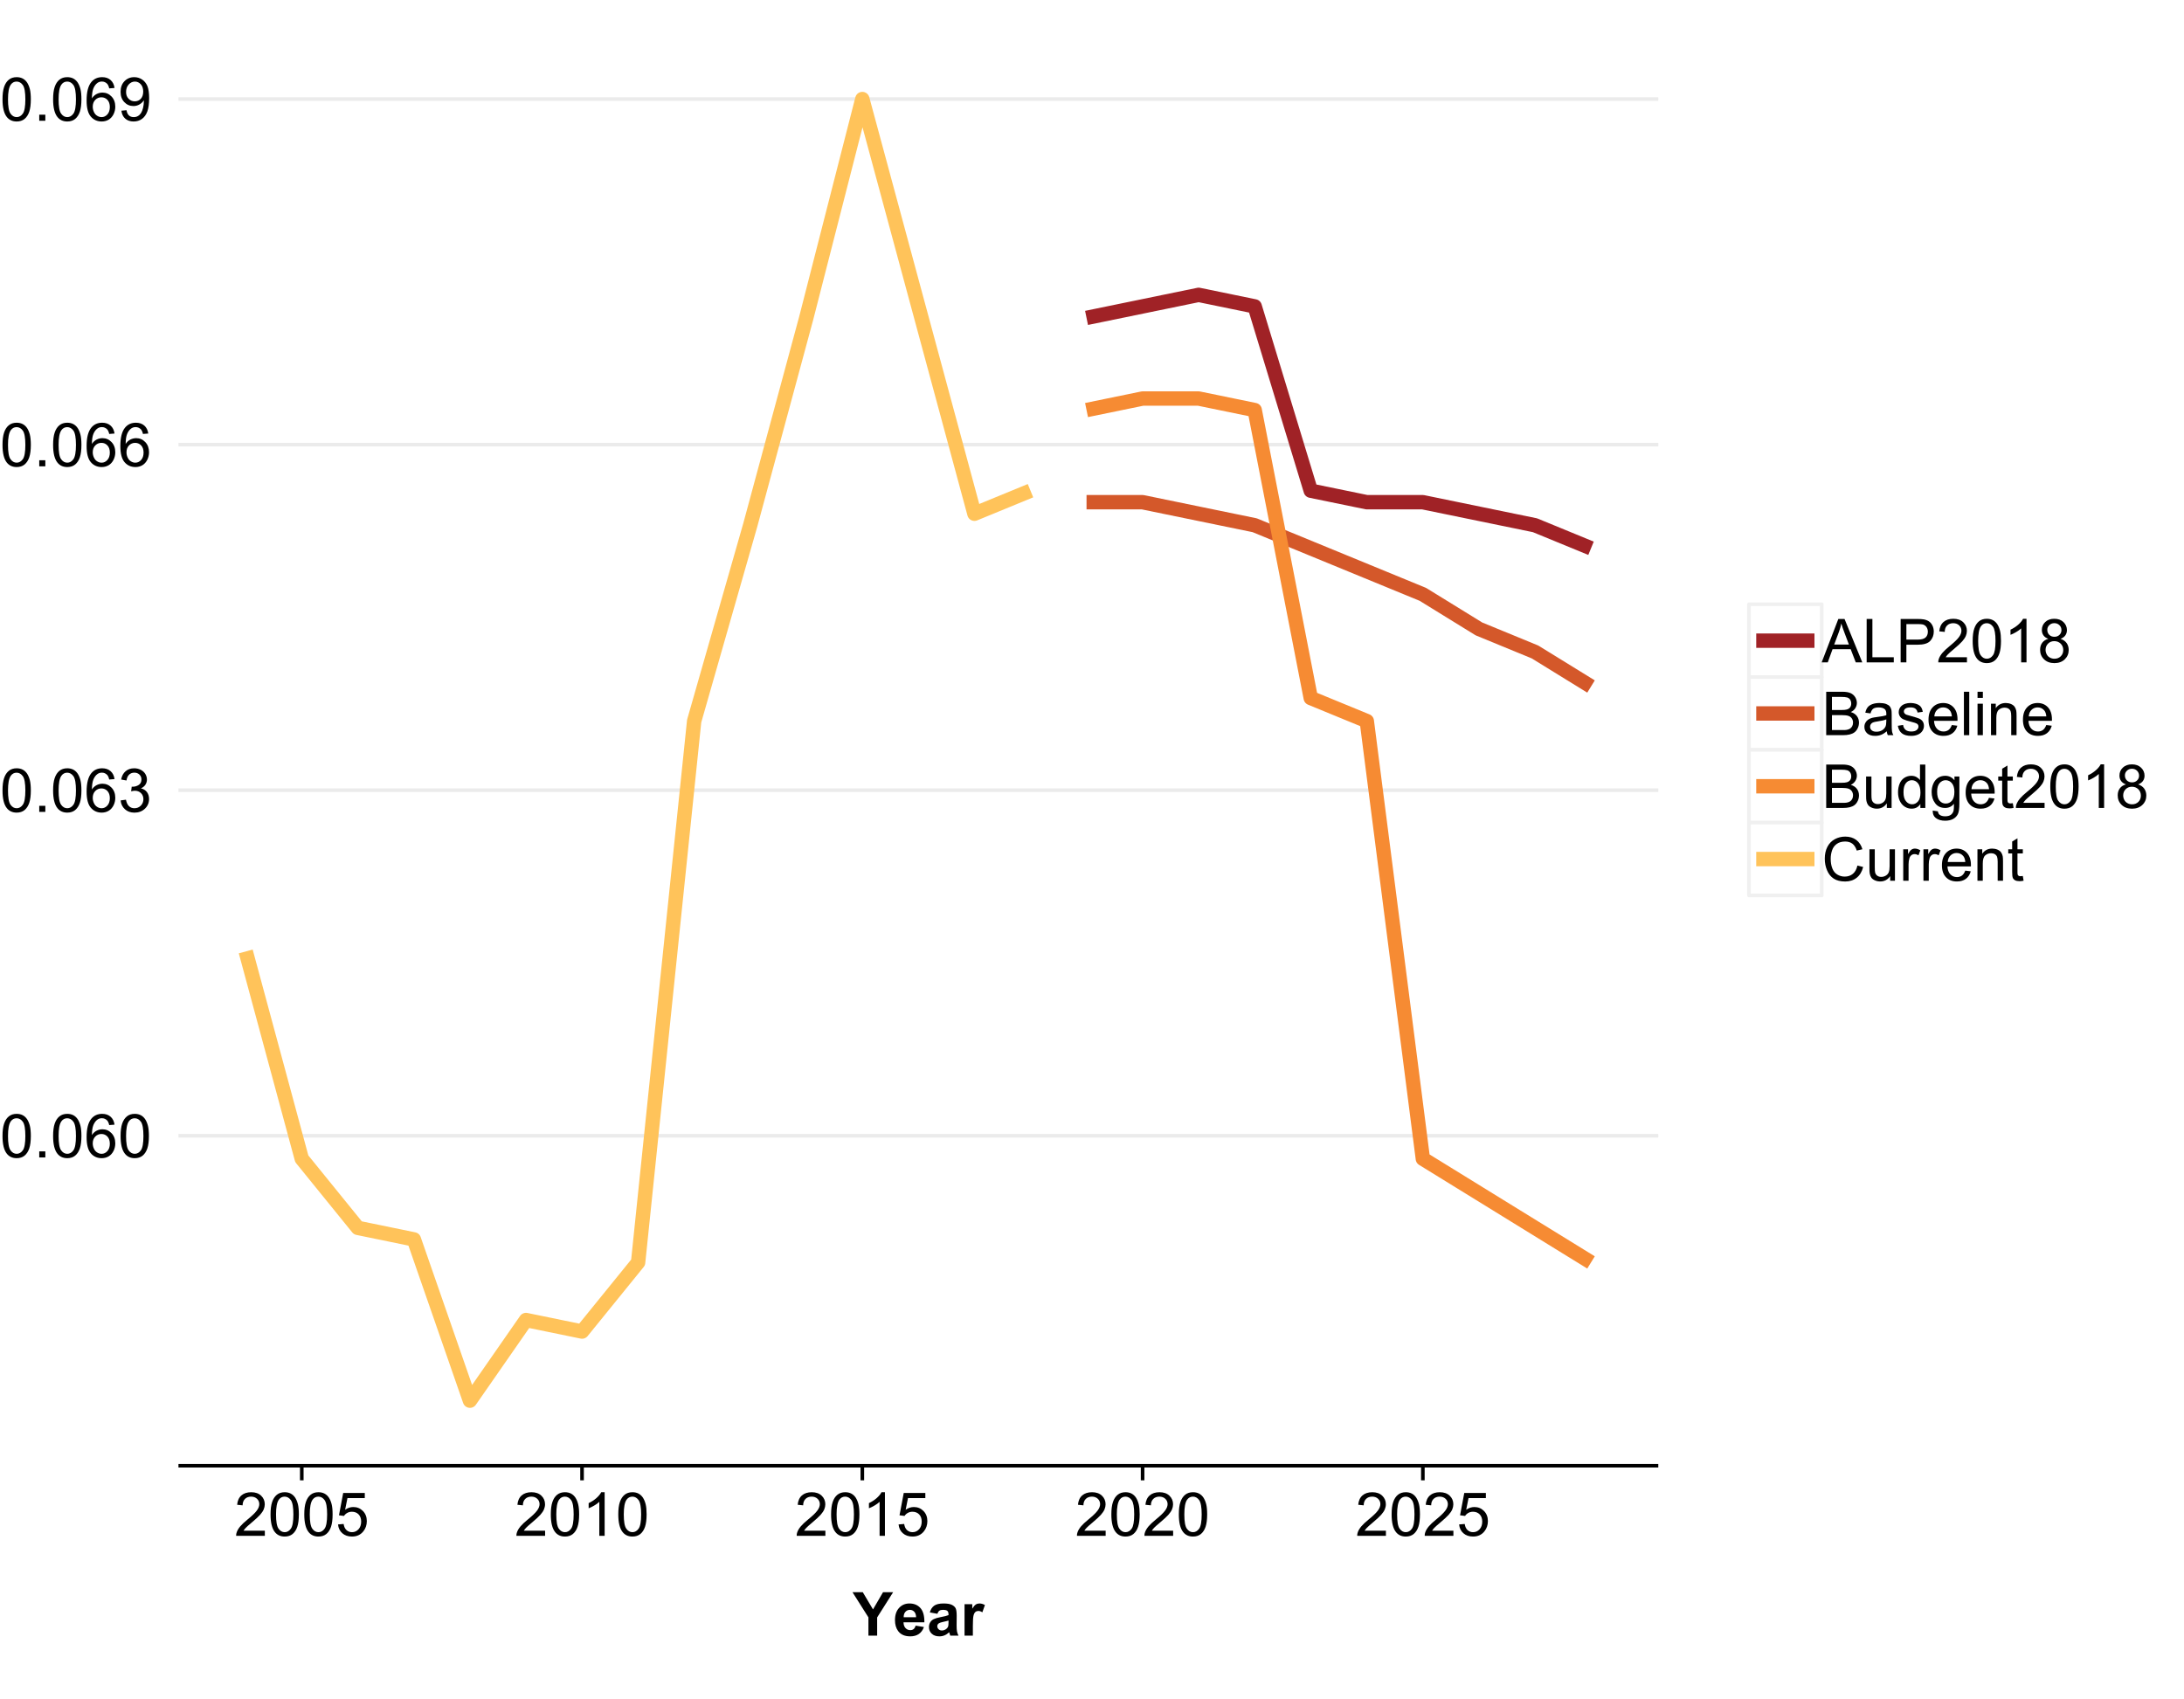
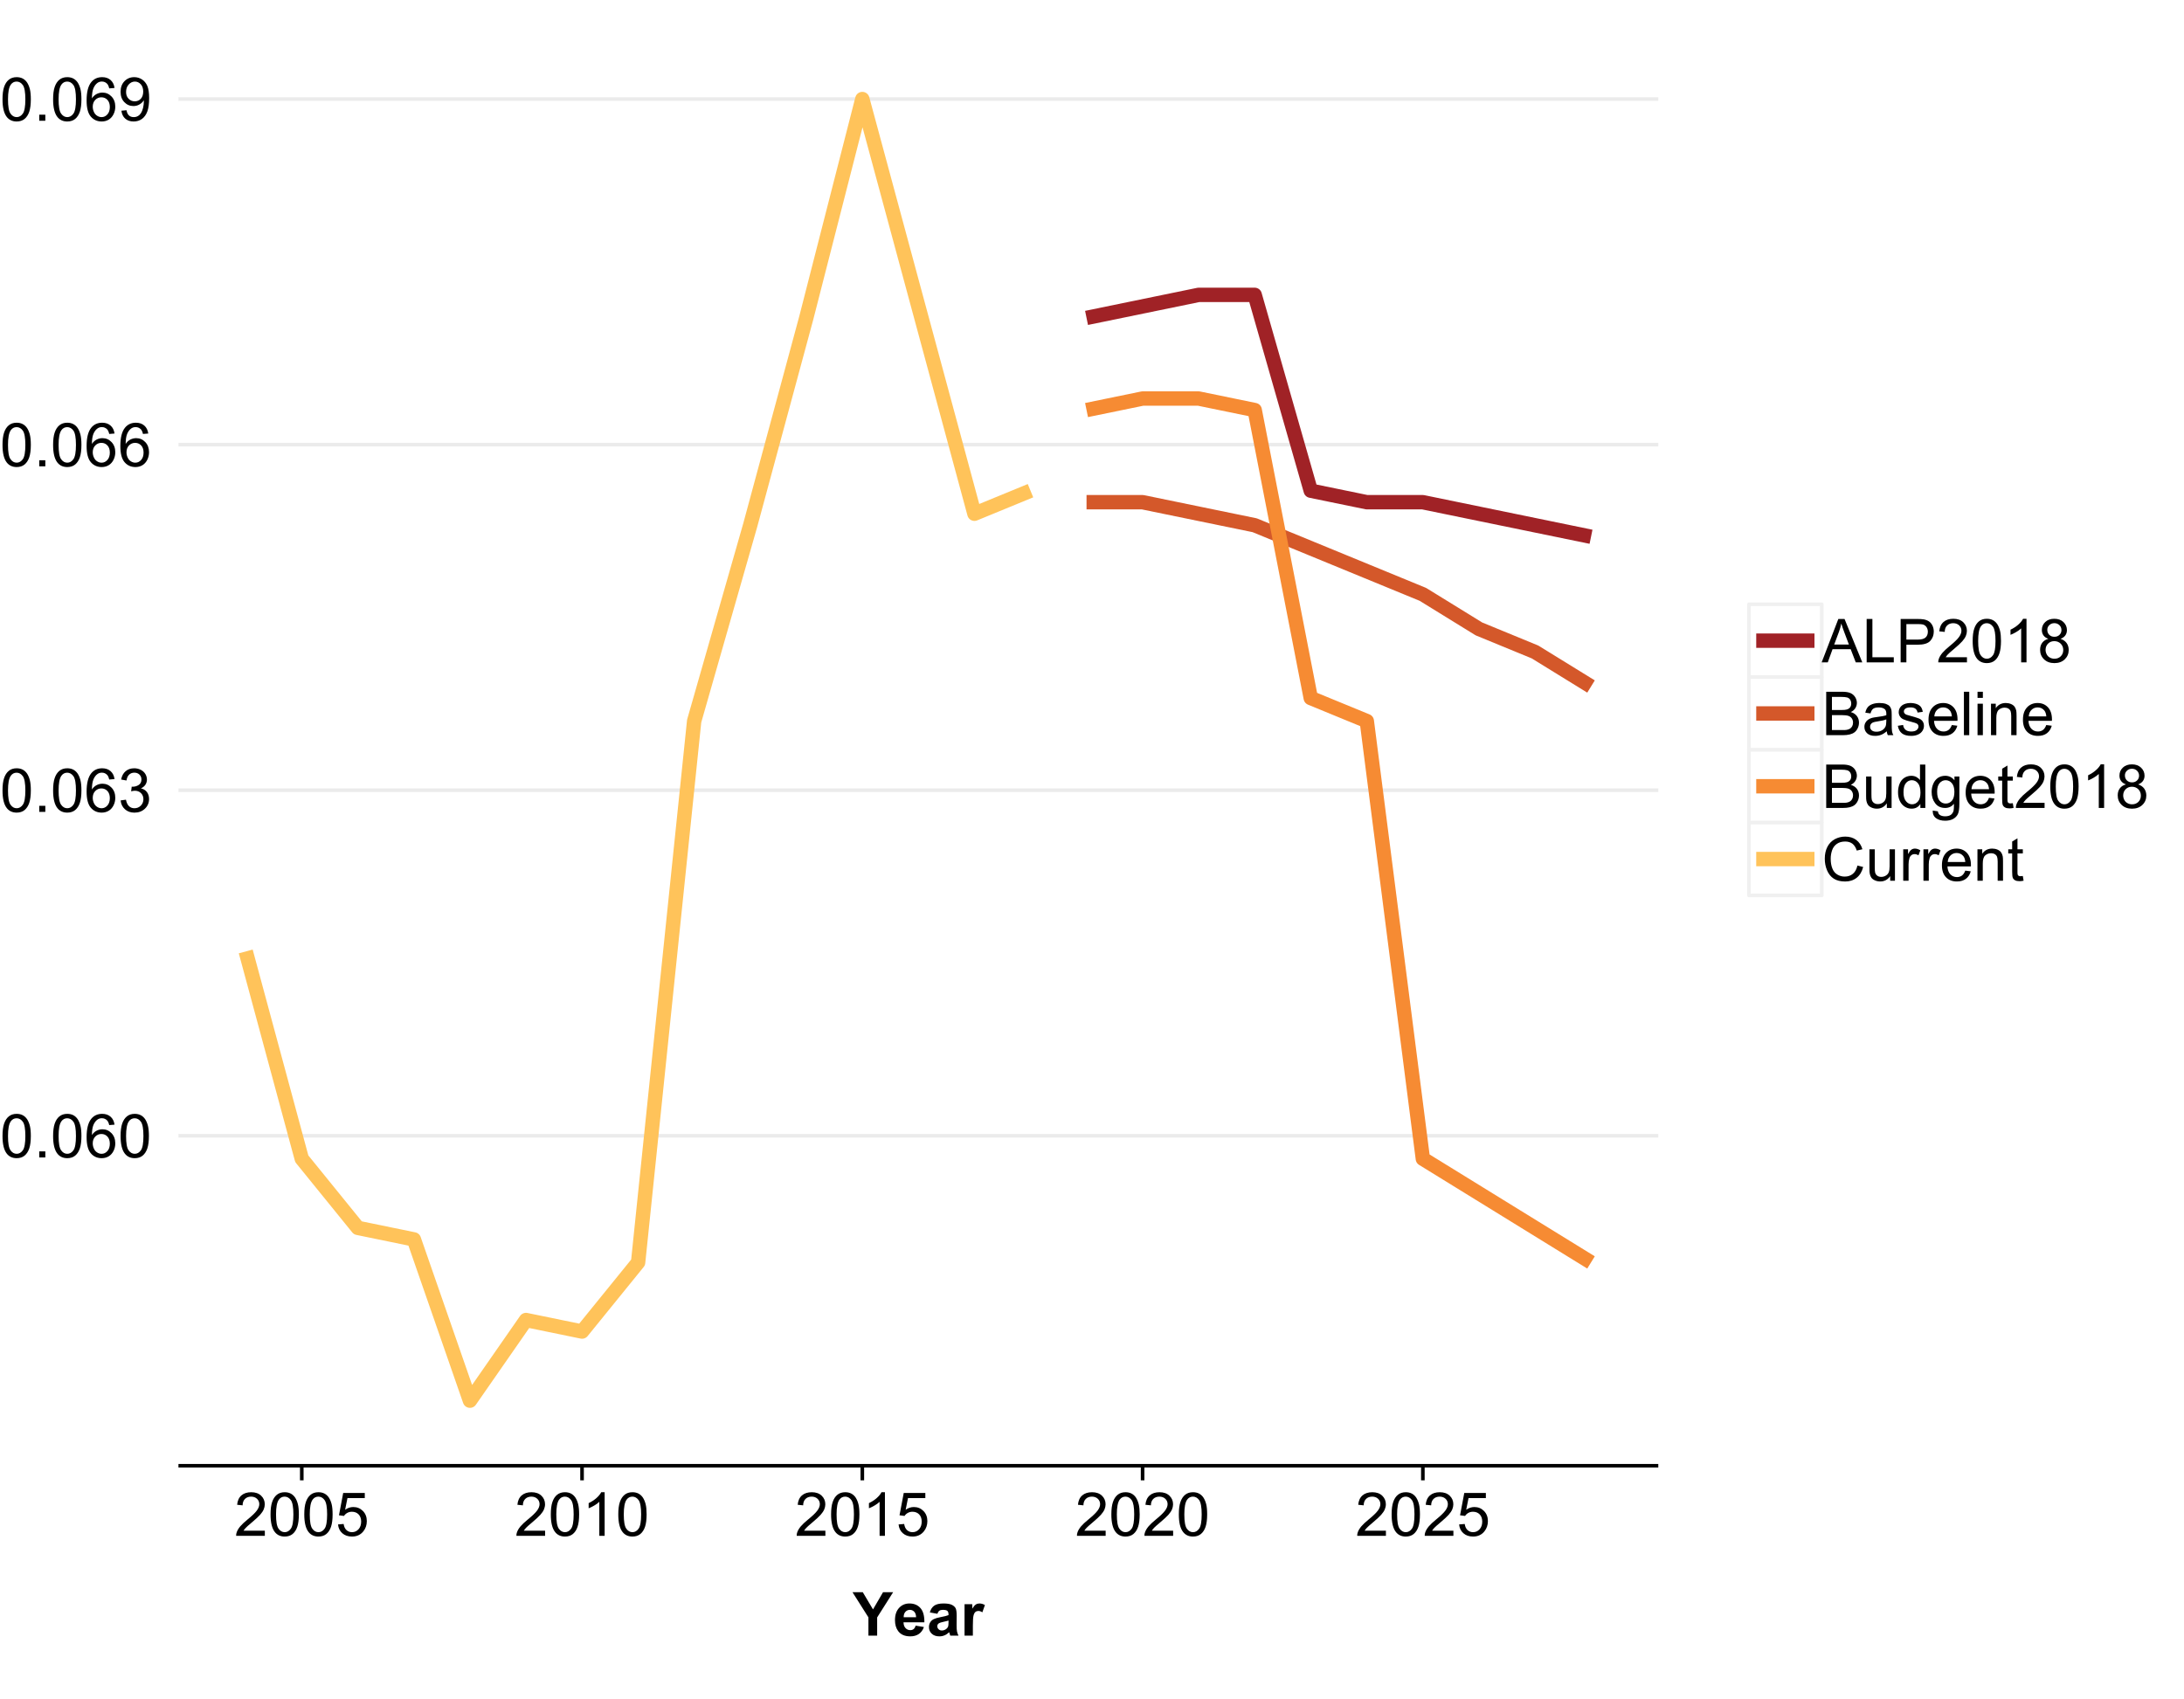
<svg xmlns="http://www.w3.org/2000/svg" xmlns:xlink="http://www.w3.org/1999/xlink" width="648pt" height="504pt" viewBox="0 0 648 504" version="1.1">
  <defs>
    <g>
      <symbol overflow="visible" id="glyph0-0">
        <path style="stroke:none;" d="M 2.25 0 L 2.25 -11.25 L 11.25 -11.25 L 11.25 0 Z M 2.531 -0.281 L 10.969 -0.281 L 10.969 -10.969 L 2.531 -10.969 Z M 2.531 -0.281 " />
      </symbol>
      <symbol overflow="visible" id="glyph0-1">
        <path style="stroke:none;" d="M 0.746 -6.355 C 0.742 -7.875 0.898 -9.102 1.215 -10.031 C 1.527 -10.961 1.996 -11.676 2.613 -12.18 C 3.23 -12.684 4.008 -12.938 4.949 -12.938 C 5.637 -12.938 6.242 -12.797 6.766 -12.52 C 7.285 -12.238 7.715 -11.836 8.059 -11.316 C 8.395 -10.789 8.664 -10.152 8.859 -9.398 C 9.051 -8.645 9.145 -7.629 9.148 -6.355 C 9.145 -4.84 8.992 -3.617 8.684 -2.691 C 8.371 -1.762 7.906 -1.047 7.289 -0.539 C 6.672 -0.035 5.891 0.215 4.949 0.219 C 3.703 0.215 2.727 -0.227 2.023 -1.117 C 1.168 -2.188 0.742 -3.934 0.746 -6.355 Z M 2.375 -6.355 C 2.371 -4.234 2.621 -2.824 3.117 -2.129 C 3.609 -1.426 4.219 -1.078 4.949 -1.082 C 5.672 -1.078 6.281 -1.43 6.781 -2.137 C 7.273 -2.836 7.523 -4.242 7.523 -6.355 C 7.523 -8.473 7.273 -9.883 6.781 -10.582 C 6.281 -11.277 5.664 -11.625 4.93 -11.629 C 4.199 -11.625 3.621 -11.316 3.191 -10.703 C 2.645 -9.918 2.371 -8.469 2.375 -6.355 Z M 2.375 -6.355 " />
      </symbol>
      <symbol overflow="visible" id="glyph0-2">
        <path style="stroke:none;" d="M 1.633 0 L 1.633 -1.801 L 3.438 -1.801 L 3.438 0 Z M 1.633 0 " />
      </symbol>
      <symbol overflow="visible" id="glyph0-3">
        <path style="stroke:none;" d="M 8.957 -9.73 L 7.383 -9.605 C 7.242 -10.223 7.043 -10.676 6.785 -10.961 C 6.355 -11.41 5.828 -11.637 5.203 -11.637 C 4.695 -11.637 4.25 -11.496 3.875 -11.215 C 3.375 -10.852 2.984 -10.32 2.695 -9.625 C 2.406 -8.926 2.258 -7.934 2.25 -6.645 C 2.629 -7.223 3.094 -7.652 3.645 -7.938 C 4.195 -8.215 4.773 -8.355 5.379 -8.359 C 6.434 -8.355 7.328 -7.969 8.07 -7.195 C 8.809 -6.418 9.18 -5.414 9.184 -4.184 C 9.18 -3.371 9.008 -2.617 8.66 -1.926 C 8.312 -1.23 7.832 -0.699 7.227 -0.332 C 6.613 0.035 5.922 0.215 5.148 0.219 C 3.828 0.215 2.754 -0.266 1.922 -1.234 C 1.09 -2.199 0.672 -3.797 0.676 -6.031 C 0.672 -8.516 1.133 -10.328 2.055 -11.461 C 2.855 -12.445 3.938 -12.938 5.301 -12.938 C 6.312 -12.938 7.141 -12.652 7.789 -12.086 C 8.434 -11.516 8.824 -10.73 8.957 -9.73 Z M 2.496 -4.176 C 2.496 -3.629 2.609 -3.105 2.844 -2.609 C 3.07 -2.109 3.395 -1.73 3.812 -1.473 C 4.227 -1.207 4.664 -1.078 5.125 -1.082 C 5.789 -1.078 6.363 -1.348 6.844 -1.891 C 7.324 -2.426 7.562 -3.156 7.566 -4.086 C 7.562 -4.973 7.328 -5.676 6.855 -6.191 C 6.379 -6.703 5.781 -6.961 5.062 -6.961 C 4.348 -6.961 3.738 -6.703 3.242 -6.191 C 2.742 -5.676 2.496 -5.004 2.496 -4.176 Z M 2.496 -4.176 " />
      </symbol>
      <symbol overflow="visible" id="glyph0-4">
        <path style="stroke:none;" d="M 0.758 -3.402 L 2.336 -3.613 C 2.516 -2.711 2.824 -2.062 3.266 -1.672 C 3.699 -1.273 4.23 -1.078 4.859 -1.082 C 5.602 -1.078 6.23 -1.336 6.746 -1.855 C 7.254 -2.367 7.512 -3.004 7.516 -3.77 C 7.512 -4.492 7.273 -5.094 6.801 -5.566 C 6.324 -6.035 5.723 -6.27 4.992 -6.273 C 4.691 -6.27 4.316 -6.211 3.875 -6.102 L 4.051 -7.488 C 4.152 -7.473 4.238 -7.465 4.305 -7.469 C 4.977 -7.465 5.582 -7.641 6.125 -7.996 C 6.66 -8.344 6.93 -8.887 6.934 -9.625 C 6.93 -10.199 6.734 -10.68 6.344 -11.062 C 5.949 -11.445 5.441 -11.637 4.824 -11.637 C 4.207 -11.637 3.695 -11.441 3.285 -11.055 C 2.875 -10.668 2.613 -10.09 2.496 -9.316 L 0.914 -9.598 C 1.105 -10.656 1.543 -11.477 2.23 -12.062 C 2.914 -12.645 3.766 -12.938 4.789 -12.938 C 5.488 -12.938 6.137 -12.785 6.73 -12.484 C 7.32 -12.18 7.773 -11.77 8.09 -11.25 C 8.402 -10.727 8.559 -10.172 8.562 -9.59 C 8.559 -9.031 8.41 -8.523 8.113 -8.066 C 7.812 -7.609 7.371 -7.246 6.785 -6.977 C 7.547 -6.801 8.137 -6.438 8.562 -5.883 C 8.98 -5.328 9.191 -4.633 9.195 -3.805 C 9.191 -2.676 8.781 -1.723 7.965 -0.945 C 7.141 -0.164 6.105 0.223 4.852 0.227 C 3.719 0.223 2.777 -0.109 2.035 -0.781 C 1.285 -1.453 0.859 -2.328 0.758 -3.402 Z M 0.758 -3.402 " />
      </symbol>
      <symbol overflow="visible" id="glyph0-5">
        <path style="stroke:none;" d="M 0.984 -2.98 L 2.504 -3.121 C 2.629 -2.402 2.875 -1.883 3.242 -1.562 C 3.602 -1.238 4.07 -1.078 4.641 -1.082 C 5.125 -1.078 5.551 -1.188 5.918 -1.414 C 6.285 -1.633 6.586 -1.934 6.82 -2.309 C 7.055 -2.68 7.25 -3.18 7.41 -3.816 C 7.566 -4.445 7.645 -5.09 7.648 -5.75 C 7.645 -5.812 7.641 -5.918 7.637 -6.062 C 7.316 -5.559 6.887 -5.148 6.34 -4.836 C 5.793 -4.52 5.199 -4.363 4.562 -4.367 C 3.492 -4.363 2.59 -4.75 1.852 -5.527 C 1.113 -6.297 0.742 -7.316 0.746 -8.586 C 0.742 -9.891 1.129 -10.945 1.902 -11.742 C 2.672 -12.539 3.637 -12.938 4.797 -12.938 C 5.633 -12.938 6.398 -12.711 7.098 -12.262 C 7.789 -11.809 8.316 -11.164 8.68 -10.332 C 9.035 -9.492 9.215 -8.285 9.219 -6.707 C 9.215 -5.055 9.039 -3.742 8.684 -2.77 C 8.324 -1.793 7.793 -1.051 7.09 -0.543 C 6.383 -0.035 5.555 0.215 4.605 0.219 C 3.598 0.215 2.773 -0.062 2.137 -0.621 C 1.496 -1.18 1.113 -1.965 0.984 -2.98 Z M 7.461 -8.664 C 7.457 -9.57 7.215 -10.293 6.734 -10.828 C 6.25 -11.359 5.672 -11.625 4.992 -11.629 C 4.289 -11.625 3.676 -11.336 3.156 -10.766 C 2.633 -10.188 2.371 -9.445 2.375 -8.535 C 2.371 -7.711 2.621 -7.043 3.117 -6.535 C 3.609 -6.02 4.219 -5.766 4.949 -5.766 C 5.68 -5.766 6.281 -6.02 6.754 -6.535 C 7.223 -7.043 7.457 -7.754 7.461 -8.664 Z M 7.461 -8.664 " />
      </symbol>
      <symbol overflow="visible" id="glyph0-6">
        <path style="stroke:none;" d="M 9.062 -1.52 L 9.062 0 L 0.547 0 C 0.531 -0.379 0.594 -0.742 0.73 -1.098 C 0.945 -1.676 1.293 -2.25 1.77 -2.812 C 2.246 -3.375 2.934 -4.023 3.84 -4.766 C 5.238 -5.906 6.188 -6.816 6.68 -7.492 C 7.172 -8.16 7.418 -8.793 7.418 -9.395 C 7.418 -10.02 7.191 -10.551 6.746 -10.98 C 6.293 -11.41 5.711 -11.625 4.992 -11.629 C 4.23 -11.625 3.621 -11.395 3.164 -10.941 C 2.703 -10.48 2.469 -9.848 2.469 -9.043 L 0.844 -9.211 C 0.953 -10.422 1.371 -11.344 2.102 -11.984 C 2.824 -12.617 3.801 -12.938 5.027 -12.938 C 6.262 -12.938 7.238 -12.594 7.961 -11.91 C 8.68 -11.223 9.039 -10.371 9.043 -9.359 C 9.039 -8.84 8.934 -8.336 8.727 -7.84 C 8.512 -7.34 8.164 -6.812 7.676 -6.266 C 7.188 -5.711 6.375 -4.957 5.238 -4 C 4.285 -3.199 3.676 -2.66 3.41 -2.379 C 3.141 -2.094 2.918 -1.805 2.742 -1.52 Z M 9.062 -1.52 " />
      </symbol>
      <symbol overflow="visible" id="glyph0-7">
        <path style="stroke:none;" d="M 0.746 -3.375 L 2.406 -3.516 C 2.527 -2.707 2.812 -2.098 3.266 -1.691 C 3.711 -1.281 4.254 -1.078 4.887 -1.082 C 5.648 -1.078 6.293 -1.363 6.82 -1.941 C 7.344 -2.512 7.605 -3.273 7.609 -4.227 C 7.605 -5.125 7.352 -5.84 6.848 -6.363 C 6.34 -6.883 5.676 -7.141 4.859 -7.145 C 4.344 -7.141 3.887 -7.027 3.48 -6.797 C 3.07 -6.566 2.746 -6.266 2.516 -5.898 L 1.027 -6.09 L 2.277 -12.711 L 8.684 -12.711 L 8.684 -11.195 L 3.543 -11.195 L 2.848 -7.734 C 3.621 -8.273 4.43 -8.543 5.281 -8.543 C 6.402 -8.543 7.352 -8.152 8.129 -7.371 C 8.898 -6.59 9.285 -5.586 9.289 -4.367 C 9.285 -3.195 8.945 -2.188 8.27 -1.344 C 7.441 -0.301 6.316 0.215 4.887 0.219 C 3.715 0.215 2.758 -0.109 2.016 -0.766 C 1.273 -1.418 0.848 -2.289 0.746 -3.375 Z M 0.746 -3.375 " />
      </symbol>
      <symbol overflow="visible" id="glyph0-8">
        <path style="stroke:none;" d="M 6.707 0 L 5.125 0 L 5.125 -10.082 C 4.742 -9.715 4.242 -9.352 3.625 -8.988 C 3.004 -8.625 2.449 -8.352 1.961 -8.172 L 1.961 -9.703 C 2.844 -10.117 3.617 -10.621 4.281 -11.215 C 4.941 -11.805 5.41 -12.379 5.688 -12.938 L 6.707 -12.938 Z M 6.707 0 " />
      </symbol>
      <symbol overflow="visible" id="glyph0-9">
        <path style="stroke:none;" d="M -0.027 0 L 4.922 -12.883 L 6.758 -12.883 L 12.031 0 L 10.09 0 L 8.586 -3.902 L 3.199 -3.902 L 1.785 0 Z M 3.691 -5.289 L 8.059 -5.289 L 6.715 -8.859 C 6.305 -9.941 6 -10.832 5.801 -11.531 C 5.637 -10.703 5.402 -9.883 5.105 -9.07 Z M 3.691 -5.289 " />
      </symbol>
      <symbol overflow="visible" id="glyph0-10">
        <path style="stroke:none;" d="M 1.32 0 L 1.32 -12.883 L 3.023 -12.883 L 3.023 -1.52 L 9.367 -1.52 L 9.367 0 Z M 1.32 0 " />
      </symbol>
      <symbol overflow="visible" id="glyph0-11">
        <path style="stroke:none;" d="M 1.391 0 L 1.391 -12.883 L 6.25 -12.883 C 7.102 -12.879 7.754 -12.84 8.211 -12.762 C 8.836 -12.652 9.367 -12.449 9.797 -12.156 C 10.227 -11.859 10.57 -11.445 10.832 -10.914 C 11.09 -10.379 11.219 -9.793 11.223 -9.156 C 11.219 -8.059 10.871 -7.133 10.176 -6.375 C 9.477 -5.617 8.219 -5.238 6.398 -5.238 L 3.094 -5.238 L 3.094 0 Z M 3.094 -6.758 L 6.426 -6.758 C 7.523 -6.754 8.305 -6.961 8.77 -7.371 C 9.23 -7.781 9.461 -8.359 9.465 -9.105 C 9.461 -9.645 9.324 -10.105 9.055 -10.488 C 8.781 -10.871 8.426 -11.125 7.98 -11.25 C 7.691 -11.324 7.16 -11.359 6.391 -11.363 L 3.094 -11.363 Z M 3.094 -6.758 " />
      </symbol>
      <symbol overflow="visible" id="glyph0-12">
        <path style="stroke:none;" d="M 3.18 -6.988 C 2.52 -7.227 2.035 -7.57 1.723 -8.016 C 1.406 -8.461 1.246 -8.992 1.25 -9.617 C 1.246 -10.551 1.582 -11.34 2.258 -11.98 C 2.93 -12.617 3.828 -12.938 4.949 -12.938 C 6.07 -12.938 6.977 -12.609 7.664 -11.957 C 8.348 -11.301 8.688 -10.504 8.691 -9.57 C 8.688 -8.969 8.531 -8.449 8.219 -8.012 C 7.902 -7.566 7.426 -7.227 6.793 -6.988 C 7.582 -6.727 8.184 -6.309 8.598 -5.738 C 9.008 -5.16 9.215 -4.477 9.219 -3.684 C 9.215 -2.578 8.828 -1.652 8.051 -0.906 C 7.27 -0.156 6.242 0.215 4.977 0.219 C 3.699 0.215 2.676 -0.156 1.898 -0.91 C 1.117 -1.66 0.727 -2.602 0.73 -3.727 C 0.727 -4.562 0.938 -5.262 1.367 -5.832 C 1.789 -6.395 2.395 -6.781 3.18 -6.988 Z M 2.867 -9.668 C 2.863 -9.059 3.059 -8.559 3.453 -8.172 C 3.844 -7.785 4.355 -7.594 4.984 -7.594 C 5.59 -7.594 6.09 -7.785 6.48 -8.168 C 6.871 -8.551 7.066 -9.02 7.066 -9.578 C 7.066 -10.156 6.863 -10.645 6.465 -11.043 C 6.059 -11.438 5.559 -11.637 4.965 -11.637 C 4.359 -11.637 3.859 -11.441 3.465 -11.055 C 3.062 -10.668 2.863 -10.207 2.867 -9.668 Z M 2.355 -3.719 C 2.355 -3.262 2.461 -2.824 2.676 -2.406 C 2.887 -1.98 3.203 -1.652 3.629 -1.426 C 4.047 -1.191 4.504 -1.078 4.992 -1.082 C 5.746 -1.078 6.367 -1.32 6.863 -1.809 C 7.352 -2.293 7.598 -2.91 7.602 -3.664 C 7.598 -4.422 7.344 -5.055 6.84 -5.555 C 6.332 -6.051 5.699 -6.297 4.938 -6.301 C 4.191 -6.297 3.574 -6.051 3.09 -5.562 C 2.598 -5.066 2.355 -4.453 2.355 -3.719 Z M 2.355 -3.719 " />
      </symbol>
      <symbol overflow="visible" id="glyph0-13">
        <path style="stroke:none;" d="M 1.32 0 L 1.32 -12.883 L 6.152 -12.883 C 7.137 -12.879 7.926 -12.75 8.52 -12.492 C 9.113 -12.23 9.578 -11.828 9.918 -11.289 C 10.25 -10.746 10.418 -10.18 10.422 -9.59 C 10.418 -9.035 10.27 -8.516 9.973 -8.031 C 9.676 -7.543 9.223 -7.152 8.621 -6.855 C 9.395 -6.625 9.996 -6.234 10.418 -5.684 C 10.836 -5.133 11.043 -4.48 11.047 -3.734 C 11.043 -3.125 10.918 -2.566 10.664 -2.051 C 10.406 -1.531 10.09 -1.129 9.719 -0.852 C 9.34 -0.566 8.871 -0.355 8.309 -0.215 C 7.742 -0.07 7.047 0 6.23 0 Z M 3.023 -7.469 L 5.809 -7.469 C 6.562 -7.465 7.105 -7.516 7.438 -7.621 C 7.867 -7.746 8.195 -7.961 8.414 -8.262 C 8.633 -8.559 8.742 -8.934 8.746 -9.387 C 8.742 -9.812 8.641 -10.188 8.438 -10.516 C 8.23 -10.84 7.938 -11.062 7.559 -11.184 C 7.176 -11.301 6.52 -11.359 5.598 -11.363 L 3.023 -11.363 Z M 3.023 -1.52 L 6.23 -1.52 C 6.777 -1.516 7.164 -1.539 7.391 -1.582 C 7.781 -1.652 8.109 -1.77 8.375 -1.934 C 8.637 -2.098 8.855 -2.336 9.027 -2.648 C 9.195 -2.961 9.281 -3.32 9.281 -3.734 C 9.281 -4.211 9.156 -4.629 8.91 -4.988 C 8.664 -5.34 8.324 -5.59 7.887 -5.734 C 7.449 -5.875 6.82 -5.945 6.004 -5.949 L 3.023 -5.949 Z M 3.023 -1.52 " />
      </symbol>
      <symbol overflow="visible" id="glyph0-14">
        <path style="stroke:none;" d="M 7.277 -1.152 C 6.691 -0.652 6.125 -0.301 5.586 -0.098 C 5.039 0.109 4.457 0.211 3.84 0.211 C 2.812 0.211 2.027 -0.039 1.477 -0.539 C 0.922 -1.039 0.645 -1.68 0.648 -2.461 C 0.645 -2.918 0.75 -3.336 0.961 -3.715 C 1.168 -4.09 1.438 -4.391 1.777 -4.621 C 2.113 -4.848 2.496 -5.02 2.918 -5.141 C 3.227 -5.219 3.695 -5.301 4.324 -5.379 C 5.602 -5.531 6.539 -5.711 7.145 -5.922 C 7.148 -6.137 7.152 -6.273 7.156 -6.336 C 7.152 -6.977 7.004 -7.434 6.707 -7.699 C 6.301 -8.055 5.699 -8.23 4.906 -8.234 C 4.156 -8.23 3.609 -8.102 3.258 -7.844 C 2.902 -7.582 2.637 -7.121 2.469 -6.461 L 0.922 -6.672 C 1.059 -7.332 1.293 -7.867 1.617 -8.273 C 1.938 -8.68 2.402 -8.992 3.016 -9.215 C 3.621 -9.434 4.328 -9.543 5.133 -9.547 C 5.93 -9.543 6.574 -9.449 7.074 -9.266 C 7.566 -9.074 7.934 -8.84 8.172 -8.555 C 8.402 -8.27 8.566 -7.91 8.664 -7.48 C 8.715 -7.207 8.742 -6.719 8.746 -6.02 L 8.746 -3.91 C 8.742 -2.434 8.773 -1.504 8.844 -1.117 C 8.906 -0.727 9.043 -0.355 9.246 0 L 7.594 0 C 7.43 -0.328 7.324 -0.711 7.277 -1.152 Z M 7.145 -4.684 C 6.566 -4.445 5.707 -4.246 4.562 -4.086 C 3.91 -3.988 3.449 -3.883 3.18 -3.77 C 2.91 -3.648 2.703 -3.477 2.555 -3.254 C 2.406 -3.027 2.332 -2.777 2.336 -2.504 C 2.332 -2.078 2.492 -1.727 2.816 -1.449 C 3.133 -1.164 3.602 -1.023 4.219 -1.027 C 4.828 -1.023 5.367 -1.156 5.844 -1.426 C 6.312 -1.691 6.664 -2.059 6.891 -2.523 C 7.059 -2.879 7.141 -3.406 7.145 -4.105 Z M 7.145 -4.684 " />
      </symbol>
      <symbol overflow="visible" id="glyph0-15">
        <path style="stroke:none;" d="M 0.555 -2.785 L 2.117 -3.031 C 2.203 -2.402 2.449 -1.922 2.852 -1.59 C 3.25 -1.254 3.812 -1.09 4.535 -1.09 C 5.262 -1.09 5.801 -1.234 6.152 -1.531 C 6.504 -1.824 6.68 -2.172 6.68 -2.574 C 6.68 -2.926 6.523 -3.207 6.215 -3.418 C 5.996 -3.555 5.457 -3.734 4.598 -3.953 C 3.434 -4.246 2.629 -4.5 2.184 -4.715 C 1.734 -4.926 1.395 -5.223 1.164 -5.602 C 0.93 -5.98 0.812 -6.398 0.816 -6.855 C 0.812 -7.27 0.91 -7.652 1.102 -8.012 C 1.293 -8.363 1.551 -8.66 1.883 -8.895 C 2.125 -9.074 2.461 -9.227 2.887 -9.355 C 3.309 -9.48 3.766 -9.543 4.254 -9.547 C 4.984 -9.543 5.625 -9.438 6.184 -9.23 C 6.734 -9.016 7.145 -8.73 7.41 -8.371 C 7.672 -8.008 7.852 -7.527 7.953 -6.926 L 6.406 -6.715 C 6.332 -7.195 6.129 -7.57 5.793 -7.84 C 5.453 -8.105 4.977 -8.238 4.367 -8.242 C 3.637 -8.238 3.121 -8.117 2.812 -7.883 C 2.5 -7.641 2.344 -7.359 2.348 -7.039 C 2.344 -6.832 2.406 -6.648 2.539 -6.484 C 2.664 -6.312 2.867 -6.172 3.148 -6.062 C 3.301 -6.004 3.766 -5.871 4.543 -5.66 C 5.66 -5.359 6.441 -5.113 6.887 -4.926 C 7.324 -4.734 7.672 -4.457 7.926 -4.094 C 8.176 -3.73 8.301 -3.281 8.305 -2.742 C 8.301 -2.215 8.148 -1.719 7.844 -1.254 C 7.535 -0.785 7.09 -0.422 6.512 -0.172 C 5.926 0.086 5.27 0.211 4.543 0.211 C 3.328 0.211 2.406 -0.039 1.77 -0.543 C 1.133 -1.047 0.727 -1.793 0.555 -2.785 Z M 0.555 -2.785 " />
      </symbol>
      <symbol overflow="visible" id="glyph0-16">
        <path style="stroke:none;" d="M 7.578 -3.008 L 9.211 -2.805 C 8.953 -1.848 8.473 -1.105 7.777 -0.578 C 7.078 -0.051 6.188 0.211 5.105 0.211 C 3.738 0.211 2.656 -0.207 1.859 -1.051 C 1.055 -1.887 0.656 -3.066 0.66 -4.586 C 0.656 -6.156 1.059 -7.375 1.871 -8.246 C 2.676 -9.109 3.727 -9.543 5.02 -9.547 C 6.266 -9.543 7.285 -9.117 8.078 -8.27 C 8.867 -7.418 9.262 -6.223 9.266 -4.684 C 9.262 -4.586 9.258 -4.445 9.254 -4.262 L 2.293 -4.262 C 2.348 -3.234 2.641 -2.449 3.164 -1.906 C 3.684 -1.359 4.332 -1.09 5.117 -1.09 C 5.691 -1.09 6.188 -1.242 6.598 -1.547 C 7.008 -1.852 7.332 -2.336 7.578 -3.008 Z M 2.383 -5.562 L 7.594 -5.562 C 7.523 -6.344 7.324 -6.934 6.996 -7.328 C 6.492 -7.934 5.836 -8.238 5.035 -8.242 C 4.305 -8.238 3.695 -7.996 3.203 -7.512 C 2.707 -7.027 2.434 -6.375 2.383 -5.562 Z M 2.383 -5.562 " />
      </symbol>
      <symbol overflow="visible" id="glyph0-17">
        <path style="stroke:none;" d="M 1.152 0 L 1.152 -12.883 L 2.734 -12.883 L 2.734 0 Z M 1.152 0 " />
      </symbol>
      <symbol overflow="visible" id="glyph0-18">
        <path style="stroke:none;" d="M 1.195 -11.066 L 1.195 -12.883 L 2.777 -12.883 L 2.777 -11.066 Z M 1.195 0 L 1.195 -9.336 L 2.777 -9.336 L 2.777 0 Z M 1.195 0 " />
      </symbol>
      <symbol overflow="visible" id="glyph0-19">
        <path style="stroke:none;" d="M 1.188 0 L 1.188 -9.336 L 2.609 -9.336 L 2.609 -8.008 C 3.293 -9.031 4.285 -9.543 5.582 -9.547 C 6.141 -9.543 6.656 -9.441 7.133 -9.242 C 7.602 -9.035 7.957 -8.77 8.191 -8.445 C 8.426 -8.113 8.59 -7.727 8.684 -7.277 C 8.742 -6.98 8.77 -6.465 8.773 -5.738 L 8.773 0 L 7.188 0 L 7.188 -5.68 C 7.184 -6.32 7.121 -6.801 7.004 -7.121 C 6.879 -7.438 6.66 -7.695 6.348 -7.887 C 6.031 -8.074 5.664 -8.168 5.246 -8.172 C 4.566 -8.168 3.984 -7.953 3.5 -7.531 C 3.008 -7.102 2.766 -6.293 2.77 -5.098 L 2.77 0 Z M 1.188 0 " />
      </symbol>
      <symbol overflow="visible" id="glyph0-20">
        <path style="stroke:none;" d="M 7.305 0 L 7.305 -1.371 C 6.574 -0.316 5.586 0.211 4.344 0.211 C 3.789 0.211 3.273 0.105 2.797 -0.105 C 2.316 -0.316 1.965 -0.578 1.734 -0.898 C 1.504 -1.215 1.34 -1.609 1.25 -2.074 C 1.18 -2.383 1.148 -2.875 1.152 -3.551 L 1.152 -9.336 L 2.734 -9.336 L 2.734 -4.156 C 2.73 -3.328 2.762 -2.773 2.828 -2.488 C 2.926 -2.07 3.137 -1.742 3.461 -1.508 C 3.781 -1.266 4.18 -1.148 4.656 -1.152 C 5.129 -1.148 5.574 -1.27 5.992 -1.516 C 6.406 -1.758 6.699 -2.09 6.875 -2.508 C 7.047 -2.926 7.137 -3.531 7.137 -4.332 L 7.137 -9.336 L 8.719 -9.336 L 8.719 0 Z M 7.305 0 " />
      </symbol>
      <symbol overflow="visible" id="glyph0-21">
        <path style="stroke:none;" d="M 7.242 0 L 7.242 -1.18 C 6.648 -0.25 5.777 0.211 4.633 0.211 C 3.887 0.211 3.203 0.008 2.578 -0.402 C 1.953 -0.812 1.469 -1.387 1.129 -2.121 C 0.785 -2.855 0.613 -3.699 0.617 -4.656 C 0.613 -5.586 0.77 -6.43 1.082 -7.191 C 1.391 -7.949 1.855 -8.531 2.477 -8.938 C 3.098 -9.34 3.793 -9.543 4.562 -9.547 C 5.121 -9.543 5.621 -9.426 6.062 -9.188 C 6.5 -8.949 6.859 -8.641 7.137 -8.262 L 7.137 -12.883 L 8.711 -12.883 L 8.711 0 Z M 2.242 -4.656 C 2.238 -3.461 2.488 -2.566 2.996 -1.977 C 3.496 -1.383 4.094 -1.09 4.781 -1.09 C 5.473 -1.09 6.059 -1.371 6.543 -1.938 C 7.023 -2.5 7.266 -3.363 7.27 -4.527 C 7.266 -5.801 7.02 -6.738 6.531 -7.336 C 6.035 -7.934 5.43 -8.23 4.711 -8.234 C 4.008 -8.23 3.418 -7.945 2.949 -7.371 C 2.473 -6.797 2.238 -5.891 2.242 -4.656 Z M 2.242 -4.656 " />
      </symbol>
      <symbol overflow="visible" id="glyph0-22">
        <path style="stroke:none;" d="M 0.898 0.773 L 2.434 1 C 2.496 1.473 2.676 1.82 2.969 2.039 C 3.359 2.328 3.895 2.473 4.578 2.477 C 5.309 2.473 5.875 2.328 6.277 2.039 C 6.672 1.746 6.941 1.336 7.086 0.809 C 7.164 0.484 7.203 -0.191 7.199 -1.223 C 6.504 -0.406 5.641 0 4.613 0 C 3.324 0 2.332 -0.461 1.633 -1.387 C 0.926 -2.312 0.574 -3.422 0.578 -4.719 C 0.574 -5.605 0.734 -6.43 1.062 -7.184 C 1.383 -7.934 1.852 -8.516 2.465 -8.93 C 3.074 -9.34 3.793 -9.543 4.625 -9.547 C 5.719 -9.543 6.629 -9.098 7.348 -8.211 L 7.348 -9.336 L 8.805 -9.336 L 8.805 -1.266 C 8.801 0.188 8.652 1.215 8.359 1.824 C 8.062 2.426 7.594 2.906 6.953 3.262 C 6.309 3.609 5.52 3.785 4.586 3.789 C 3.473 3.785 2.574 3.535 1.887 3.035 C 1.199 2.535 0.867 1.781 0.898 0.773 Z M 2.207 -4.836 C 2.203 -3.605 2.445 -2.711 2.934 -2.152 C 3.418 -1.586 4.027 -1.305 4.766 -1.309 C 5.484 -1.305 6.094 -1.586 6.59 -2.148 C 7.078 -2.707 7.324 -3.586 7.328 -4.781 C 7.324 -5.922 7.07 -6.781 6.566 -7.363 C 6.059 -7.941 5.449 -8.23 4.738 -8.234 C 4.031 -8.23 3.434 -7.945 2.945 -7.379 C 2.449 -6.805 2.203 -5.957 2.207 -4.836 Z M 2.207 -4.836 " />
      </symbol>
      <symbol overflow="visible" id="glyph0-23">
        <path style="stroke:none;" d="M 4.641 -1.414 L 4.867 -0.016 C 4.422 0.078 4.023 0.121 3.672 0.125 C 3.098 0.121 2.652 0.035 2.336 -0.148 C 2.02 -0.328 1.797 -0.566 1.668 -0.863 C 1.539 -1.156 1.477 -1.781 1.477 -2.734 L 1.477 -8.102 L 0.316 -8.102 L 0.316 -9.336 L 1.477 -9.336 L 1.477 -11.645 L 3.051 -12.594 L 3.051 -9.336 L 4.641 -9.336 L 4.641 -8.102 L 3.051 -8.102 L 3.051 -2.645 C 3.047 -2.191 3.074 -1.902 3.133 -1.773 C 3.188 -1.645 3.277 -1.543 3.406 -1.465 C 3.527 -1.387 3.707 -1.348 3.945 -1.352 C 4.117 -1.348 4.352 -1.367 4.641 -1.414 Z M 4.641 -1.414 " />
      </symbol>
      <symbol overflow="visible" id="glyph0-24">
        <path style="stroke:none;" d="M 10.582 -4.516 L 12.289 -4.086 C 11.926 -2.68 11.281 -1.613 10.355 -0.883 C 9.426 -0.148 8.293 0.215 6.953 0.219 C 5.559 0.215 4.43 -0.062 3.562 -0.629 C 2.691 -1.191 2.027 -2.012 1.578 -3.086 C 1.121 -4.156 0.895 -5.309 0.898 -6.539 C 0.895 -7.879 1.152 -9.047 1.664 -10.047 C 2.176 -11.043 2.902 -11.801 3.852 -12.324 C 4.797 -12.84 5.84 -13.102 6.977 -13.105 C 8.266 -13.102 9.352 -12.773 10.23 -12.121 C 11.105 -11.461 11.715 -10.539 12.066 -9.352 L 10.391 -8.957 C 10.086 -9.891 9.652 -10.574 9.086 -11.004 C 8.516 -11.43 7.801 -11.641 6.945 -11.645 C 5.949 -11.641 5.121 -11.406 4.457 -10.934 C 3.789 -10.457 3.324 -9.816 3.059 -9.02 C 2.789 -8.215 2.652 -7.391 2.656 -6.547 C 2.652 -5.449 2.812 -4.496 3.133 -3.68 C 3.449 -2.859 3.945 -2.246 4.621 -1.844 C 5.293 -1.438 6.023 -1.234 6.812 -1.238 C 7.762 -1.234 8.57 -1.512 9.234 -2.062 C 9.898 -2.613 10.348 -3.43 10.582 -4.516 Z M 10.582 -4.516 " />
      </symbol>
      <symbol overflow="visible" id="glyph0-25">
        <path style="stroke:none;" d="M 1.168 0 L 1.168 -9.336 L 2.594 -9.336 L 2.594 -7.918 C 2.953 -8.578 3.289 -9.016 3.598 -9.23 C 3.906 -9.438 4.242 -9.543 4.613 -9.547 C 5.145 -9.543 5.688 -9.375 6.242 -9.035 L 5.695 -7.566 C 5.309 -7.793 4.922 -7.91 4.535 -7.91 C 4.188 -7.91 3.875 -7.805 3.602 -7.598 C 3.324 -7.387 3.129 -7.098 3.016 -6.734 C 2.836 -6.168 2.746 -5.555 2.75 -4.887 L 2.75 0 Z M 1.168 0 " />
      </symbol>
      <symbol overflow="visible" id="glyph1-0">
        <path style="stroke:none;" d="M 2.25 0 L 2.25 -11.25 L 11.25 -11.25 L 11.25 0 Z M 2.531 -0.281 L 10.969 -0.281 L 10.969 -10.969 L 2.531 -10.969 Z M 2.531 -0.281 " />
      </symbol>
      <symbol overflow="visible" id="glyph1-1">
        <path style="stroke:none;" d="M 4.695 0 L 4.695 -5.422 L -0.027 -12.883 L 3.023 -12.883 L 6.055 -7.789 L 9.027 -12.883 L 12.023 -12.883 L 7.285 -5.406 L 7.285 0 Z M 4.695 0 " />
      </symbol>
      <symbol overflow="visible" id="glyph1-2">
        <path style="stroke:none;" d="M 6.695 -2.969 L 9.156 -2.559 C 8.84 -1.652 8.34 -0.965 7.66 -0.496 C 6.973 -0.023 6.121 0.211 5.098 0.211 C 3.473 0.211 2.27 -0.316 1.492 -1.379 C 0.875 -2.227 0.566 -3.301 0.57 -4.598 C 0.566 -6.141 0.973 -7.352 1.781 -8.23 C 2.59 -9.105 3.613 -9.543 4.852 -9.547 C 6.238 -9.543 7.332 -9.086 8.137 -8.168 C 8.938 -7.25 9.32 -5.844 9.289 -3.953 L 3.102 -3.953 C 3.117 -3.219 3.316 -2.648 3.699 -2.242 C 4.078 -1.832 4.555 -1.629 5.125 -1.633 C 5.508 -1.629 5.832 -1.734 6.098 -1.949 C 6.359 -2.156 6.559 -2.496 6.695 -2.969 Z M 6.836 -5.469 C 6.816 -6.18 6.633 -6.723 6.285 -7.098 C 5.93 -7.465 5.5 -7.652 5 -7.656 C 4.457 -7.652 4.012 -7.457 3.664 -7.066 C 3.309 -6.672 3.137 -6.137 3.148 -5.469 Z M 6.836 -5.469 " />
      </symbol>
      <symbol overflow="visible" id="glyph1-3">
        <path style="stroke:none;" d="M 3.137 -6.484 L 0.898 -6.891 C 1.145 -7.789 1.578 -8.457 2.195 -8.895 C 2.809 -9.328 3.723 -9.543 4.938 -9.547 C 6.039 -9.543 6.859 -9.414 7.402 -9.152 C 7.938 -8.891 8.316 -8.559 8.539 -8.16 C 8.754 -7.758 8.863 -7.02 8.867 -5.949 L 8.844 -3.066 C 8.84 -2.242 8.879 -1.637 8.961 -1.25 C 9.035 -0.859 9.184 -0.445 9.406 0 L 6.961 0 C 6.895 -0.164 6.812 -0.406 6.723 -0.73 C 6.68 -0.875 6.652 -0.973 6.637 -1.02 C 6.211 -0.609 5.758 -0.301 5.281 -0.098 C 4.797 0.109 4.285 0.211 3.742 0.211 C 2.781 0.211 2.023 -0.047 1.473 -0.57 C 0.914 -1.086 0.637 -1.746 0.641 -2.547 C 0.637 -3.074 0.766 -3.543 1.02 -3.957 C 1.27 -4.367 1.621 -4.684 2.078 -4.906 C 2.527 -5.125 3.184 -5.32 4.043 -5.484 C 5.195 -5.699 5.992 -5.898 6.441 -6.09 L 6.441 -6.336 C 6.438 -6.805 6.32 -7.145 6.09 -7.352 C 5.852 -7.551 5.41 -7.652 4.766 -7.656 C 4.32 -7.652 3.977 -7.566 3.734 -7.395 C 3.484 -7.223 3.285 -6.918 3.137 -6.484 Z M 6.441 -4.484 C 6.121 -4.375 5.621 -4.25 4.938 -4.102 C 4.25 -3.953 3.801 -3.809 3.594 -3.672 C 3.266 -3.441 3.105 -3.152 3.109 -2.805 C 3.105 -2.457 3.234 -2.156 3.496 -1.906 C 3.75 -1.652 4.078 -1.527 4.484 -1.531 C 4.922 -1.527 5.348 -1.676 5.758 -1.969 C 6.051 -2.191 6.246 -2.461 6.344 -2.785 C 6.406 -2.992 6.438 -3.395 6.441 -3.992 Z M 6.441 -4.484 " />
      </symbol>
      <symbol overflow="visible" id="glyph1-4">
        <path style="stroke:none;" d="M 3.656 0 L 1.188 0 L 1.188 -9.336 L 3.48 -9.336 L 3.48 -8.008 C 3.871 -8.629 4.223 -9.043 4.539 -9.246 C 4.848 -9.445 5.203 -9.543 5.609 -9.547 C 6.168 -9.543 6.711 -9.387 7.234 -9.078 L 6.469 -6.926 C 6.051 -7.191 5.664 -7.324 5.309 -7.328 C 4.961 -7.324 4.668 -7.23 4.43 -7.043 C 4.188 -6.852 3.996 -6.508 3.863 -6.012 C 3.723 -5.512 3.656 -4.469 3.656 -2.883 Z M 3.656 0 " />
      </symbol>
    </g>
    <clipPath id="clip1">
      <path d="M 52.949 336 L 493 336 L 493 338 L 52.949 338 Z M 52.949 336 " />
    </clipPath>
    <clipPath id="clip2">
      <path d="M 52.949 233 L 493 233 L 493 236 L 52.949 236 Z M 52.949 233 " />
    </clipPath>
    <clipPath id="clip3">
      <path d="M 52.949 131 L 493 131 L 493 133 L 52.949 133 Z M 52.949 131 " />
    </clipPath>
    <clipPath id="clip4">
      <path d="M 52.949 28 L 493 28 L 493 30 L 52.949 30 Z M 52.949 28 " />
    </clipPath>
  </defs>
  <g id="surface46">
    <rect x="0" y="0" width="648" height="504" style="fill:rgb(100%,100%,100%);fill-opacity:1;stroke:none;" />
    <g clip-path="url(#clip1)" clip-rule="nonzero">
      <path style="fill:none;stroke-width:1.067;stroke-linecap:butt;stroke-linejoin:round;stroke:rgb(92.157%,92.157%,92.157%);stroke-opacity:1;stroke-miterlimit:10;" d="M 52.949 337.008 L 492.02 337.008 " />
    </g>
    <g clip-path="url(#clip2)" clip-rule="nonzero">
      <path style="fill:none;stroke-width:1.067;stroke-linecap:butt;stroke-linejoin:round;stroke:rgb(92.157%,92.157%,92.157%);stroke-opacity:1;stroke-miterlimit:10;" d="M 52.949 234.469 L 492.02 234.469 " />
    </g>
    <g clip-path="url(#clip3)" clip-rule="nonzero">
      <path style="fill:none;stroke-width:1.067;stroke-linecap:butt;stroke-linejoin:round;stroke:rgb(92.157%,92.157%,92.157%);stroke-opacity:1;stroke-miterlimit:10;" d="M 52.949 131.93 L 492.02 131.93 " />
    </g>
    <g clip-path="url(#clip4)" clip-rule="nonzero">
      <path style="fill:none;stroke-width:1.067;stroke-linecap:butt;stroke-linejoin:round;stroke:rgb(92.157%,92.157%,92.157%);stroke-opacity:1;stroke-miterlimit:10;" d="M 52.949 29.391 L 492.02 29.391 " />
    </g>
-     <path style="fill:none;stroke-width:4.268;stroke-linecap:butt;stroke-linejoin:round;stroke:rgb(62.745%,13.333%,14.902%);stroke-opacity:1;stroke-miterlimit:10;" d="M 322.379 94.332 L 355.645 87.496 L 372.273 90.914 L 388.906 145.602 L 405.535 149.02 L 422.168 149.02 L 438.801 152.438 L 455.43 155.855 L 472.062 162.691 " />
+     <path style="fill:none;stroke-width:4.268;stroke-linecap:butt;stroke-linejoin:round;stroke:rgb(62.745%,13.333%,14.902%);stroke-opacity:1;stroke-miterlimit:10;" d="M 322.379 94.332 L 355.645 87.496 L 372.273 87.496 L 388.906 145.602 L 405.535 149.02 L 422.168 149.02 L 438.801 152.438 L 455.43 155.855 L 472.062 159.273 " />
    <path style="fill:none;stroke-width:4.268;stroke-linecap:butt;stroke-linejoin:round;stroke:rgb(83.137%,34.51%,16.471%);stroke-opacity:1;stroke-miterlimit:10;" d="M 322.379 149.02 L 339.012 149.02 L 355.645 152.438 L 372.273 155.855 L 388.906 162.691 L 405.535 169.527 L 422.168 176.363 L 438.801 186.617 L 455.43 193.453 L 472.062 203.707 " />
    <path style="fill:none;stroke-width:4.268;stroke-linecap:butt;stroke-linejoin:round;stroke:rgb(96.471%,54.51%,20%);stroke-opacity:1;stroke-miterlimit:10;" d="M 322.379 121.676 L 339.012 118.258 L 355.645 118.258 L 372.273 121.676 L 388.906 207.125 L 405.535 213.961 L 422.168 343.84 L 438.801 354.094 L 455.43 364.348 L 472.062 374.602 " />
    <path style="fill:none;stroke-width:4.268;stroke-linecap:butt;stroke-linejoin:round;stroke:rgb(100%,76.471%,35.294%);stroke-opacity:1;stroke-miterlimit:10;" d="M 72.91 282.32 L 89.539 343.84 L 106.172 364.348 L 122.801 367.766 L 139.434 415.617 L 156.066 391.691 L 172.695 395.109 L 189.328 374.602 L 205.961 213.961 L 222.59 155.855 L 239.223 94.332 L 255.855 29.391 L 272.484 90.914 L 289.117 152.438 L 305.75 145.602 " />
    <g style="fill:rgb(0%,0%,0%);fill-opacity:1;">
      <use xlink:href="#glyph0-1" x="0" y="343.449" />
      <use xlink:href="#glyph0-2" x="10.011" y="343.449" />
      <use xlink:href="#glyph0-1" x="15.012" y="343.449" />
      <use xlink:href="#glyph0-3" x="25.022" y="343.449" />
      <use xlink:href="#glyph0-1" x="35.033" y="343.449" />
    </g>
    <g style="fill:rgb(0%,0%,0%);fill-opacity:1;">
      <use xlink:href="#glyph0-1" x="0" y="240.91" />
      <use xlink:href="#glyph0-2" x="10.011" y="240.91" />
      <use xlink:href="#glyph0-1" x="15.012" y="240.91" />
      <use xlink:href="#glyph0-3" x="25.022" y="240.91" />
      <use xlink:href="#glyph0-4" x="35.033" y="240.91" />
    </g>
    <g style="fill:rgb(0%,0%,0%);fill-opacity:1;">
      <use xlink:href="#glyph0-1" x="0" y="138.371" />
      <use xlink:href="#glyph0-2" x="10.011" y="138.371" />
      <use xlink:href="#glyph0-1" x="15.012" y="138.371" />
      <use xlink:href="#glyph0-3" x="25.022" y="138.371" />
      <use xlink:href="#glyph0-3" x="35.033" y="138.371" />
    </g>
    <g style="fill:rgb(0%,0%,0%);fill-opacity:1;">
      <use xlink:href="#glyph0-1" x="0" y="35.832" />
      <use xlink:href="#glyph0-2" x="10.011" y="35.832" />
      <use xlink:href="#glyph0-1" x="15.012" y="35.832" />
      <use xlink:href="#glyph0-3" x="25.022" y="35.832" />
      <use xlink:href="#glyph0-5" x="35.033" y="35.832" />
    </g>
    <path style="fill:none;stroke-width:1.067;stroke-linecap:butt;stroke-linejoin:round;stroke:rgb(0%,0%,0%);stroke-opacity:1;stroke-miterlimit:10;" d="M 52.949 434.93 L 492.02 434.93 " />
    <path style="fill:none;stroke-width:1.067;stroke-linecap:butt;stroke-linejoin:round;stroke:rgb(0%,0%,0%);stroke-opacity:1;stroke-miterlimit:10;" d="M 89.539 439.25 L 89.539 434.93 " />
    <path style="fill:none;stroke-width:1.067;stroke-linecap:butt;stroke-linejoin:round;stroke:rgb(0%,0%,0%);stroke-opacity:1;stroke-miterlimit:10;" d="M 172.695 439.25 L 172.695 434.93 " />
    <path style="fill:none;stroke-width:1.067;stroke-linecap:butt;stroke-linejoin:round;stroke:rgb(0%,0%,0%);stroke-opacity:1;stroke-miterlimit:10;" d="M 255.855 439.25 L 255.855 434.93 " />
    <path style="fill:none;stroke-width:1.067;stroke-linecap:butt;stroke-linejoin:round;stroke:rgb(0%,0%,0%);stroke-opacity:1;stroke-miterlimit:10;" d="M 339.012 439.25 L 339.012 434.93 " />
    <path style="fill:none;stroke-width:1.067;stroke-linecap:butt;stroke-linejoin:round;stroke:rgb(0%,0%,0%);stroke-opacity:1;stroke-miterlimit:10;" d="M 422.168 439.25 L 422.168 434.93 " />
    <g style="fill:rgb(0%,0%,0%);fill-opacity:1;">
      <use xlink:href="#glyph0-6" x="69.516" y="455.723" />
      <use xlink:href="#glyph0-1" x="79.526" y="455.723" />
      <use xlink:href="#glyph0-1" x="89.537" y="455.723" />
      <use xlink:href="#glyph0-7" x="99.548" y="455.723" />
    </g>
    <g style="fill:rgb(0%,0%,0%);fill-opacity:1;">
      <use xlink:href="#glyph0-6" x="152.672" y="455.723" />
      <use xlink:href="#glyph0-1" x="162.683" y="455.723" />
      <use xlink:href="#glyph0-8" x="172.693" y="455.723" />
      <use xlink:href="#glyph0-1" x="182.704" y="455.723" />
    </g>
    <g style="fill:rgb(0%,0%,0%);fill-opacity:1;">
      <use xlink:href="#glyph0-6" x="235.832" y="455.723" />
      <use xlink:href="#glyph0-1" x="245.843" y="455.723" />
      <use xlink:href="#glyph0-8" x="255.854" y="455.723" />
      <use xlink:href="#glyph0-7" x="265.864" y="455.723" />
    </g>
    <g style="fill:rgb(0%,0%,0%);fill-opacity:1;">
      <use xlink:href="#glyph0-6" x="318.988" y="455.723" />
      <use xlink:href="#glyph0-1" x="328.999" y="455.723" />
      <use xlink:href="#glyph0-6" x="339.01" y="455.723" />
      <use xlink:href="#glyph0-1" x="349.021" y="455.723" />
    </g>
    <g style="fill:rgb(0%,0%,0%);fill-opacity:1;">
      <use xlink:href="#glyph0-6" x="402.145" y="455.723" />
      <use xlink:href="#glyph0-1" x="412.155" y="455.723" />
      <use xlink:href="#glyph0-6" x="422.166" y="455.723" />
      <use xlink:href="#glyph0-7" x="432.177" y="455.723" />
    </g>
    <g style="fill:rgb(0%,0%,0%);fill-opacity:1;">
      <use xlink:href="#glyph1-1" x="252.969" y="485.344" />
      <use xlink:href="#glyph1-2" x="264.975" y="485.344" />
      <use xlink:href="#glyph1-3" x="274.985" y="485.344" />
      <use xlink:href="#glyph1-4" x="284.996" y="485.344" />
    </g>
    <path style="fill-rule:nonzero;fill:rgb(100%,100%,100%);fill-opacity:1;stroke-width:1.067;stroke-linecap:round;stroke-linejoin:round;stroke:rgb(94.118%,94.118%,94.118%);stroke-opacity:1;stroke-miterlimit:10;" d="M 518.918 200.906 L 540.52 200.906 L 540.52 179.305 L 518.918 179.305 Z M 518.918 200.906 " />
    <path style="fill:none;stroke-width:4.268;stroke-linecap:butt;stroke-linejoin:round;stroke:rgb(62.745%,13.333%,14.902%);stroke-opacity:1;stroke-miterlimit:10;" d="M 521.078 190.105 L 538.359 190.105 " />
    <path style="fill-rule:nonzero;fill:rgb(100%,100%,100%);fill-opacity:1;stroke-width:1.067;stroke-linecap:round;stroke-linejoin:round;stroke:rgb(94.118%,94.118%,94.118%);stroke-opacity:1;stroke-miterlimit:10;" d="M 518.918 222.504 L 540.52 222.504 L 540.52 200.902 L 518.918 200.902 Z M 518.918 222.504 " />
    <path style="fill:none;stroke-width:4.268;stroke-linecap:butt;stroke-linejoin:round;stroke:rgb(83.137%,34.51%,16.471%);stroke-opacity:1;stroke-miterlimit:10;" d="M 521.078 211.703 L 538.359 211.703 " />
    <path style="fill-rule:nonzero;fill:rgb(100%,100%,100%);fill-opacity:1;stroke-width:1.067;stroke-linecap:round;stroke-linejoin:round;stroke:rgb(94.118%,94.118%,94.118%);stroke-opacity:1;stroke-miterlimit:10;" d="M 518.918 244.105 L 540.52 244.105 L 540.52 222.504 L 518.918 222.504 Z M 518.918 244.105 " />
    <path style="fill:none;stroke-width:4.268;stroke-linecap:butt;stroke-linejoin:round;stroke:rgb(96.471%,54.51%,20%);stroke-opacity:1;stroke-miterlimit:10;" d="M 521.078 233.305 L 538.359 233.305 " />
    <path style="fill-rule:nonzero;fill:rgb(100%,100%,100%);fill-opacity:1;stroke-width:1.067;stroke-linecap:round;stroke-linejoin:round;stroke:rgb(94.118%,94.118%,94.118%);stroke-opacity:1;stroke-miterlimit:10;" d="M 518.918 265.703 L 540.52 265.703 L 540.52 244.102 L 518.918 244.102 Z M 518.918 265.703 " />
    <path style="fill:none;stroke-width:4.268;stroke-linecap:butt;stroke-linejoin:round;stroke:rgb(100%,76.471%,35.294%);stroke-opacity:1;stroke-miterlimit:10;" d="M 521.078 254.906 L 538.359 254.906 " />
    <g style="fill:rgb(0%,0%,0%);fill-opacity:1;">
      <use xlink:href="#glyph0-9" x="540.52" y="196.547" />
      <use xlink:href="#glyph0-10" x="552.525" y="196.547" />
      <use xlink:href="#glyph0-11" x="562.536" y="196.547" />
      <use xlink:href="#glyph0-6" x="574.542" y="196.547" />
      <use xlink:href="#glyph0-1" x="584.553" y="196.547" />
      <use xlink:href="#glyph0-8" x="594.563" y="196.547" />
      <use xlink:href="#glyph0-12" x="604.574" y="196.547" />
    </g>
    <g style="fill:rgb(0%,0%,0%);fill-opacity:1;">
      <use xlink:href="#glyph0-13" x="540.52" y="218.148" />
      <use xlink:href="#glyph0-14" x="552.525" y="218.148" />
      <use xlink:href="#glyph0-15" x="562.536" y="218.148" />
      <use xlink:href="#glyph0-16" x="571.536" y="218.148" />
      <use xlink:href="#glyph0-17" x="581.547" y="218.148" />
      <use xlink:href="#glyph0-18" x="585.546" y="218.148" />
      <use xlink:href="#glyph0-19" x="589.545" y="218.148" />
      <use xlink:href="#glyph0-16" x="599.556" y="218.148" />
    </g>
    <g style="fill:rgb(0%,0%,0%);fill-opacity:1;">
      <use xlink:href="#glyph0-13" x="540.52" y="239.746" />
      <use xlink:href="#glyph0-20" x="552.525" y="239.746" />
      <use xlink:href="#glyph0-21" x="562.536" y="239.746" />
      <use xlink:href="#glyph0-22" x="572.547" y="239.746" />
      <use xlink:href="#glyph0-16" x="582.558" y="239.746" />
      <use xlink:href="#glyph0-23" x="592.568" y="239.746" />
      <use xlink:href="#glyph0-6" x="597.569" y="239.746" />
      <use xlink:href="#glyph0-1" x="607.58" y="239.746" />
      <use xlink:href="#glyph0-8" x="617.591" y="239.746" />
      <use xlink:href="#glyph0-12" x="627.602" y="239.746" />
    </g>
    <g style="fill:rgb(0%,0%,0%);fill-opacity:1;">
      <use xlink:href="#glyph0-24" x="540.52" y="261.348" />
      <use xlink:href="#glyph0-20" x="553.519" y="261.348" />
      <use xlink:href="#glyph0-25" x="563.529" y="261.348" />
      <use xlink:href="#glyph0-25" x="569.523" y="261.348" />
      <use xlink:href="#glyph0-16" x="575.518" y="261.348" />
      <use xlink:href="#glyph0-19" x="585.528" y="261.348" />
      <use xlink:href="#glyph0-23" x="595.539" y="261.348" />
    </g>
  </g>
</svg>
